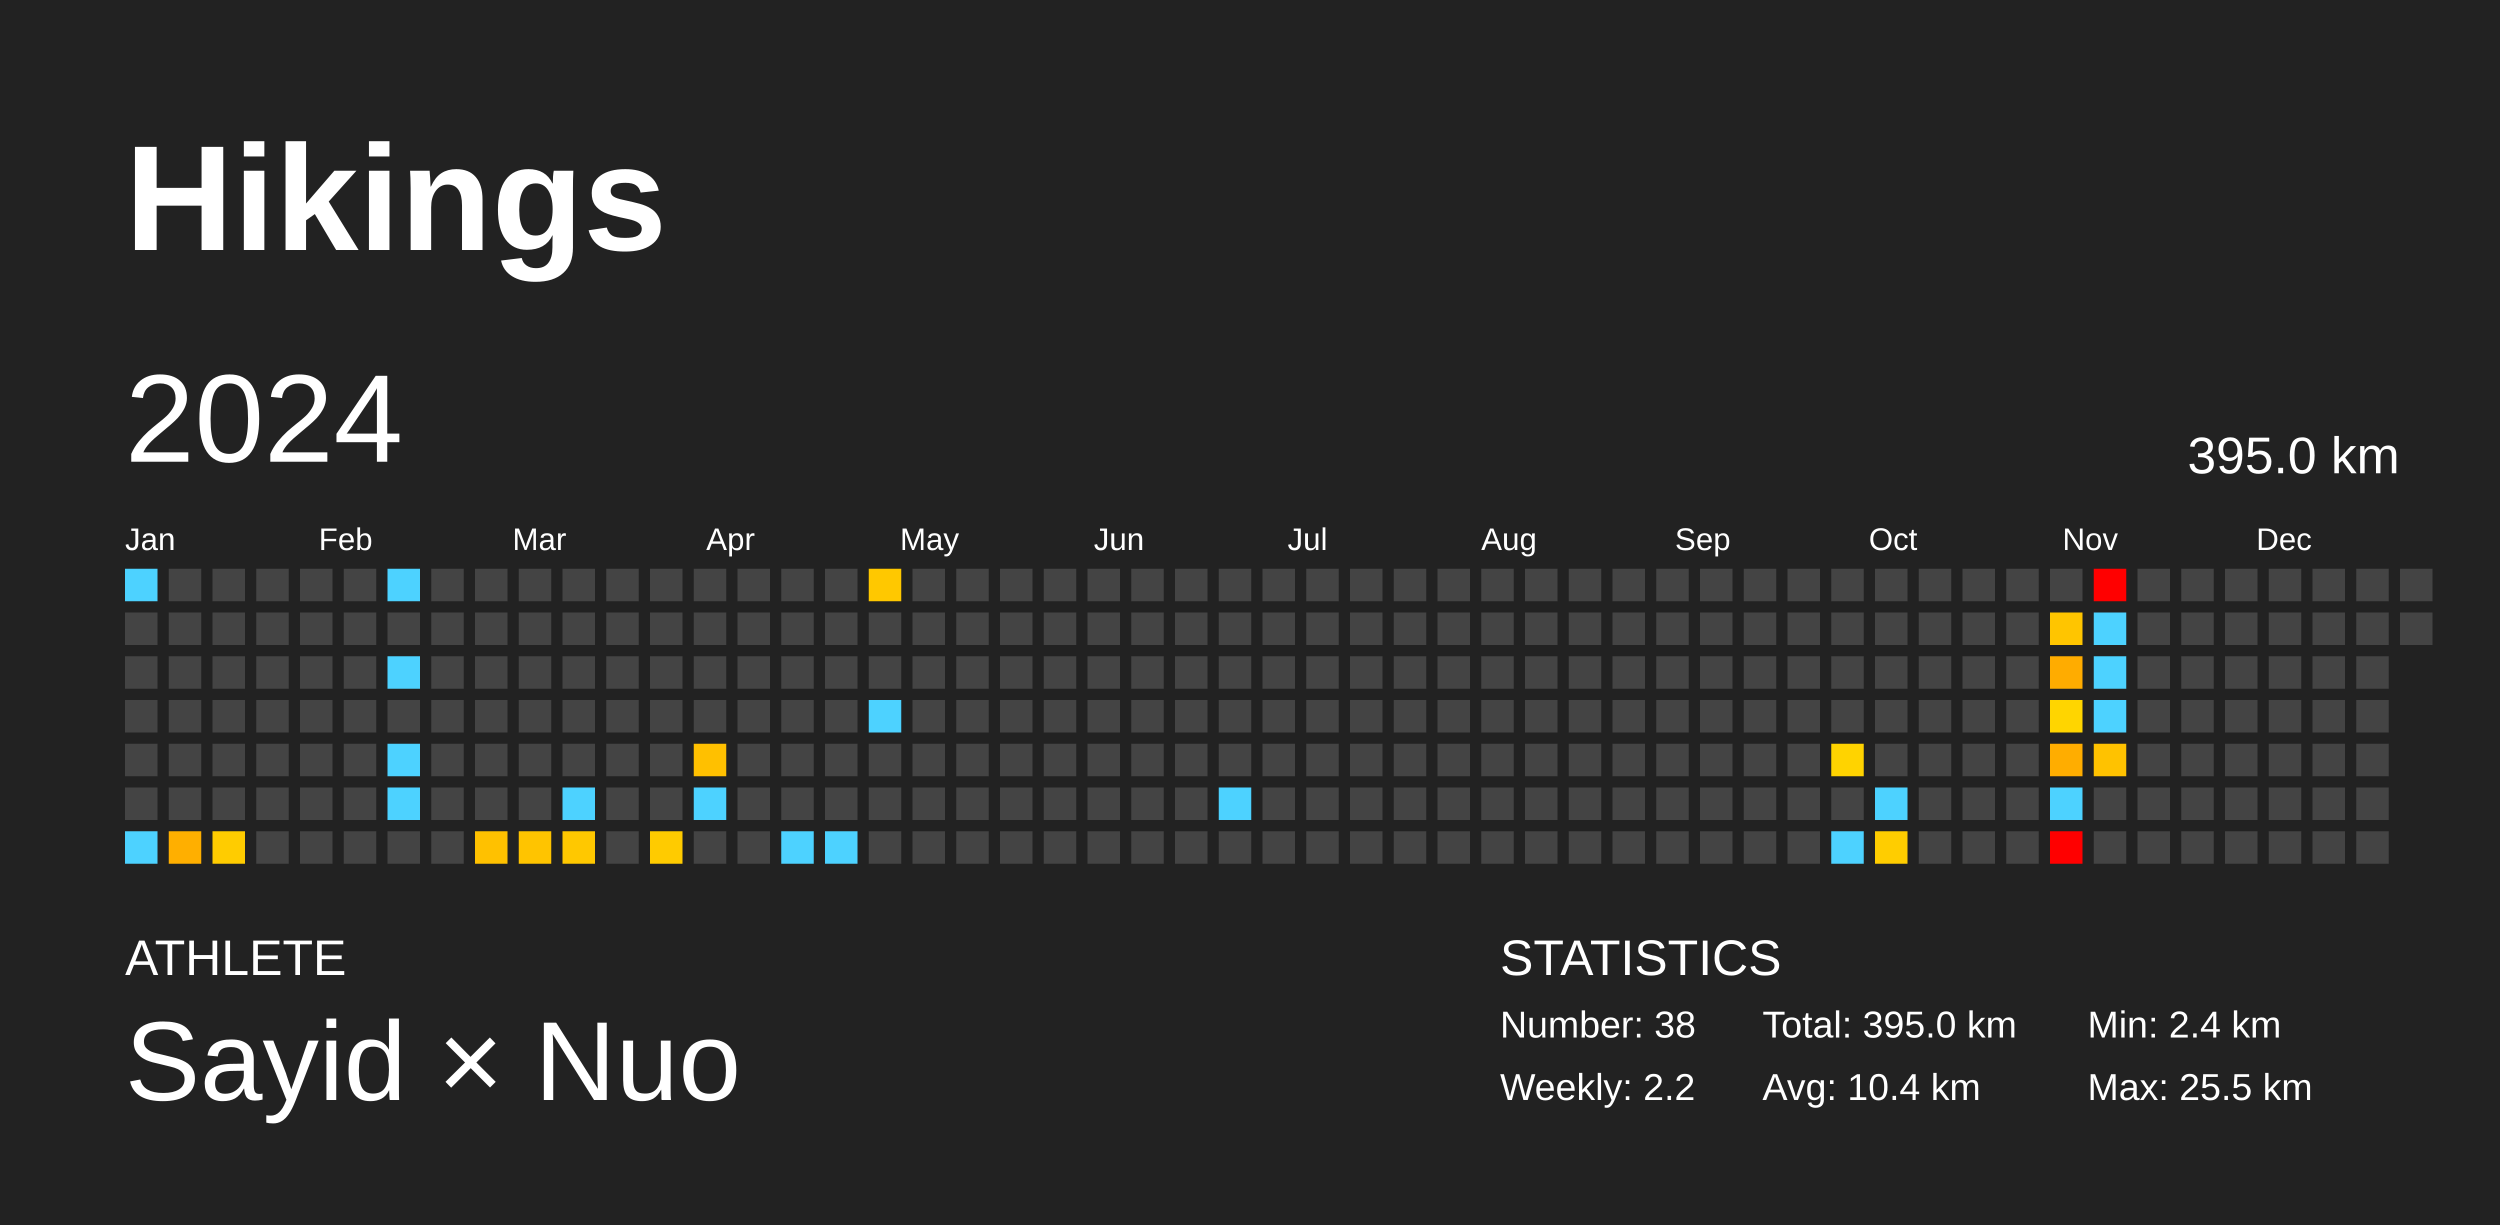
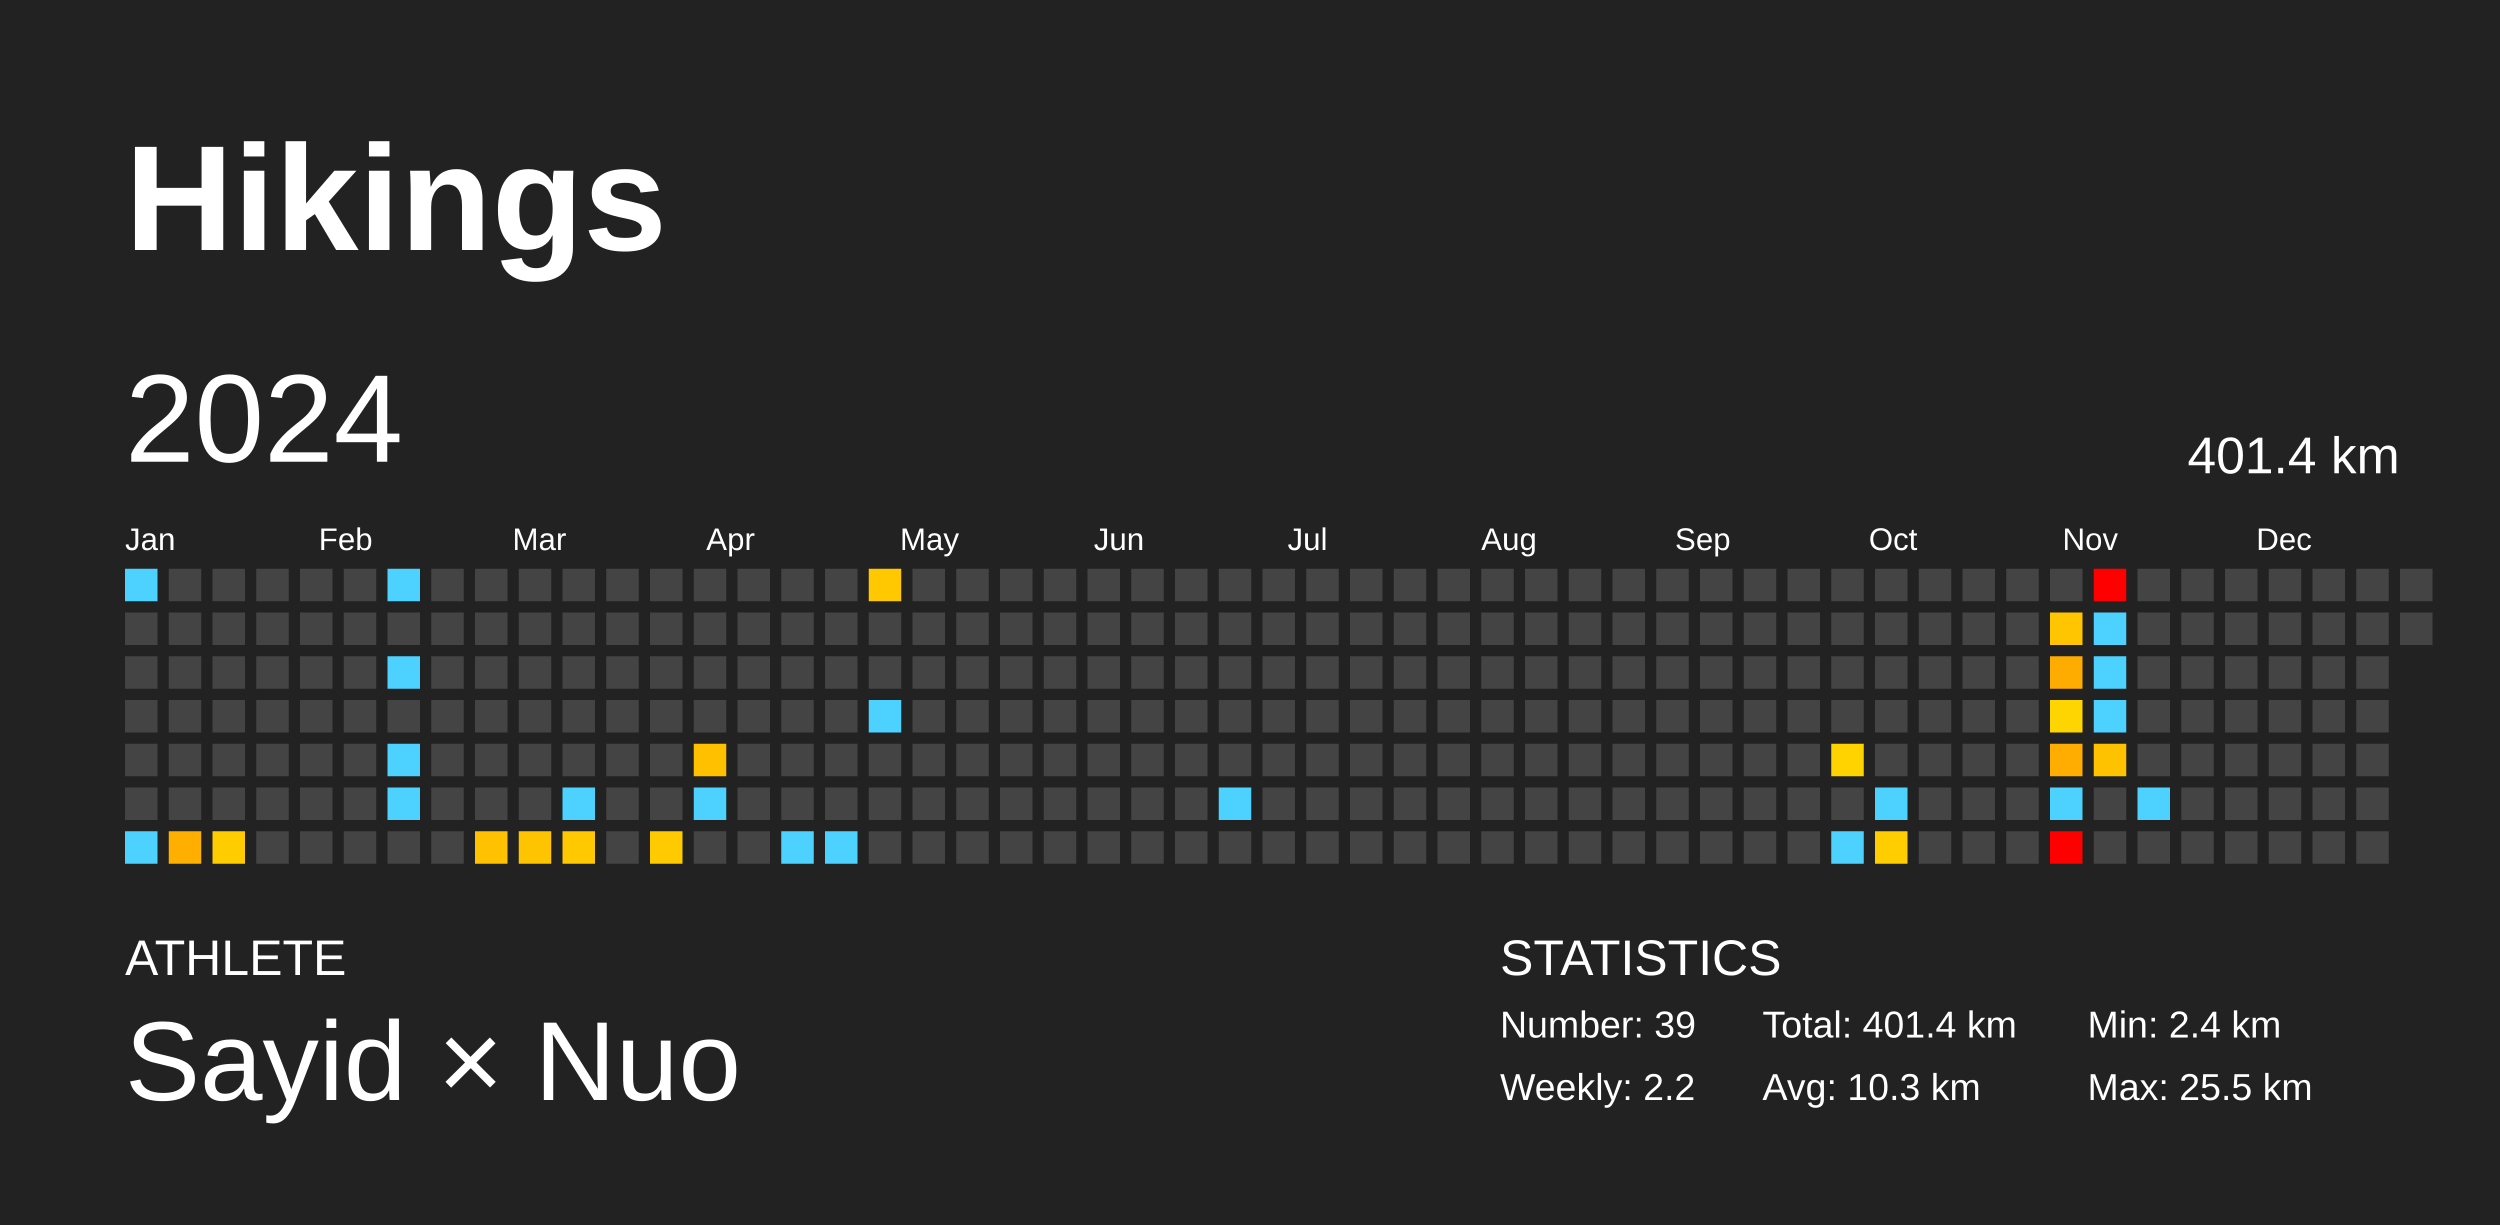
<svg xmlns="http://www.w3.org/2000/svg" baseProfile="full" height="98mm" version="1.1" viewBox="0,0,200,98" width="200mm">
  <defs />
  <rect fill="#222222" height="98" width="200" x="0" y="0" />
  <text fill="#FFFFFF" style="font-size:12px; font-family:Arial; font-weight:bold;" x="10" y="20">Hikings</text>
  <text fill="#FFFFFF" style="font-size:4px; font-family:Arial" x="10" y="78">ATHLETE</text>
  <text fill="#FFFFFF" style="font-size:9px; font-family:Arial" x="10" y="88">Sayid × Nuo</text>
  <text fill="#FFFFFF" style="font-size:4px; font-family:Arial" x="120" y="78">STATISTICS</text>
-   <text fill="#FFFFFF" style="font-size:3px; font-family:Arial" x="120" y="83">Number: 38</text>
+   <text fill="#FFFFFF" style="font-size:3px; font-family:Arial" x="120" y="83">Number: 39</text>
  <text fill="#FFFFFF" style="font-size:3px; font-family:Arial" x="120" y="88">Weekly: 2.2</text>
-   <text fill="#FFFFFF" style="font-size:3px; font-family:Arial" x="141" y="83">Total: 395.0 km</text>
-   <text fill="#FFFFFF" style="font-size:3px; font-family:Arial" x="141" y="88">Avg: 10.4 km</text>
+   <text fill="#FFFFFF" style="font-size:3px; font-family:Arial" x="141" y="83">Total: 401.4 km</text>
+   <text fill="#FFFFFF" style="font-size:3px; font-family:Arial" x="141" y="88">Avg: 10.3 km</text>
  <text fill="#FFFFFF" style="font-size:3px; font-family:Arial" x="167" y="83">Min: 2.4 km</text>
  <text fill="#FFFFFF" style="font-size:3px; font-family:Arial" x="167" y="88">Max: 25.5 km</text>
  <text dominant-baseline="hanging" fill="#FFFFFF" style="font-size:10.0px; font-family:Arial;" x="10" y="30">2024</text>
-   <text dominant-baseline="hanging" fill="#FFFFFF" style="font-size:4.125px; font-family:Arial;" x="175" y="35">395.0 km</text>
+   <text dominant-baseline="hanging" fill="#FFFFFF" style="font-size:4.125px; font-family:Arial;" x="175" y="35">401.4 km</text>
  <text fill="#FFFFFF" style="font-size:2.5px; font-family:Arial" x="10.0" y="44">Jan</text>
  <text fill="#FFFFFF" style="font-size:2.5px; font-family:Arial" x="25.5" y="44">Feb</text>
  <text fill="#FFFFFF" style="font-size:2.5px; font-family:Arial" x="41.0" y="44">Mar</text>
  <text fill="#FFFFFF" style="font-size:2.5px; font-family:Arial" x="56.5" y="44">Apr</text>
  <text fill="#FFFFFF" style="font-size:2.5px; font-family:Arial" x="72.0" y="44">May</text>
  <text fill="#FFFFFF" style="font-size:2.5px; font-family:Arial" x="87.5" y="44">Jun</text>
  <text fill="#FFFFFF" style="font-size:2.5px; font-family:Arial" x="103.0" y="44">Jul</text>
  <text fill="#FFFFFF" style="font-size:2.5px; font-family:Arial" x="118.5" y="44">Aug</text>
  <text fill="#FFFFFF" style="font-size:2.5px; font-family:Arial" x="134.0" y="44">Sep</text>
  <text fill="#FFFFFF" style="font-size:2.5px; font-family:Arial" x="149.5" y="44">Oct</text>
  <text fill="#FFFFFF" style="font-size:2.5px; font-family:Arial" x="165.0" y="44">Nov</text>
  <text fill="#FFFFFF" style="font-size:2.5px; font-family:Arial" x="180.5" y="44">Dec</text>
  <rect fill="#4dd2ff" height="2.6" width="2.6" x="10.0" y="45.5" />
  <rect fill="#444444" height="2.6" width="2.6" x="10.0" y="49.0" />
  <rect fill="#444444" height="2.6" width="2.6" x="10.0" y="52.5" />
  <rect fill="#444444" height="2.6" width="2.6" x="10.0" y="56.0" />
  <rect fill="#444444" height="2.6" width="2.6" x="10.0" y="59.5" />
  <rect fill="#444444" height="2.6" width="2.6" x="10.0" y="63.0" />
  <rect fill="#4dd2ff" height="2.6" width="2.6" x="10.0" y="66.5" />
  <rect fill="#444444" height="2.6" width="2.6" x="13.5" y="45.5" />
  <rect fill="#444444" height="2.6" width="2.6" x="13.5" y="49.0" />
  <rect fill="#444444" height="2.6" width="2.6" x="13.5" y="52.5" />
  <rect fill="#444444" height="2.6" width="2.6" x="13.5" y="56.0" />
  <rect fill="#444444" height="2.6" width="2.6" x="13.5" y="59.5" />
  <rect fill="#444444" height="2.6" width="2.6" x="13.5" y="63.0" />
  <rect fill="#ffaf00" height="2.6" width="2.6" x="13.5" y="66.5" />
  <rect fill="#444444" height="2.6" width="2.6" x="17.0" y="45.5" />
  <rect fill="#444444" height="2.6" width="2.6" x="17.0" y="49.0" />
  <rect fill="#444444" height="2.6" width="2.6" x="17.0" y="52.5" />
  <rect fill="#444444" height="2.6" width="2.6" x="17.0" y="56.0" />
  <rect fill="#444444" height="2.6" width="2.6" x="17.0" y="59.5" />
  <rect fill="#444444" height="2.6" width="2.6" x="17.0" y="63.0" />
  <rect fill="#ffcc00" height="2.6" width="2.6" x="17.0" y="66.5" />
  <rect fill="#444444" height="2.6" width="2.6" x="20.5" y="45.5" />
  <rect fill="#444444" height="2.6" width="2.6" x="20.5" y="49.0" />
  <rect fill="#444444" height="2.6" width="2.6" x="20.5" y="52.5" />
  <rect fill="#444444" height="2.6" width="2.6" x="20.5" y="56.0" />
  <rect fill="#444444" height="2.6" width="2.6" x="20.5" y="59.5" />
  <rect fill="#444444" height="2.6" width="2.6" x="20.5" y="63.0" />
  <rect fill="#444444" height="2.6" width="2.6" x="20.5" y="66.5" />
  <rect fill="#444444" height="2.6" width="2.6" x="24.0" y="45.5" />
  <rect fill="#444444" height="2.6" width="2.6" x="24.0" y="49.0" />
  <rect fill="#444444" height="2.6" width="2.6" x="24.0" y="52.5" />
  <rect fill="#444444" height="2.6" width="2.6" x="24.0" y="56.0" />
  <rect fill="#444444" height="2.6" width="2.6" x="24.0" y="59.5" />
  <rect fill="#444444" height="2.6" width="2.6" x="24.0" y="63.0" />
  <rect fill="#444444" height="2.6" width="2.6" x="24.0" y="66.5" />
  <rect fill="#444444" height="2.6" width="2.6" x="27.5" y="45.5" />
  <rect fill="#444444" height="2.6" width="2.6" x="27.5" y="49.0" />
  <rect fill="#444444" height="2.6" width="2.6" x="27.5" y="52.5" />
  <rect fill="#444444" height="2.6" width="2.6" x="27.5" y="56.0" />
  <rect fill="#444444" height="2.6" width="2.6" x="27.5" y="59.5" />
  <rect fill="#444444" height="2.6" width="2.6" x="27.5" y="63.0" />
  <rect fill="#444444" height="2.6" width="2.6" x="27.5" y="66.5" />
  <rect fill="#4dd2ff" height="2.6" width="2.6" x="31.0" y="45.5" />
  <rect fill="#444444" height="2.6" width="2.6" x="31.0" y="49.0" />
  <rect fill="#4dd2ff" height="2.6" width="2.6" x="31.0" y="52.5" />
  <rect fill="#444444" height="2.6" width="2.6" x="31.0" y="56.0" />
  <rect fill="#4dd2ff" height="2.6" width="2.6" x="31.0" y="59.5" />
  <rect fill="#4dd2ff" height="2.6" width="2.6" x="31.0" y="63.0" />
  <rect fill="#444444" height="2.6" width="2.6" x="31.0" y="66.5" />
  <rect fill="#444444" height="2.6" width="2.6" x="34.5" y="45.5" />
  <rect fill="#444444" height="2.6" width="2.6" x="34.5" y="49.0" />
  <rect fill="#444444" height="2.6" width="2.6" x="34.5" y="52.5" />
  <rect fill="#444444" height="2.6" width="2.6" x="34.5" y="56.0" />
  <rect fill="#444444" height="2.6" width="2.6" x="34.5" y="59.5" />
  <rect fill="#444444" height="2.6" width="2.6" x="34.5" y="63.0" />
  <rect fill="#444444" height="2.6" width="2.6" x="34.5" y="66.5" />
  <rect fill="#444444" height="2.6" width="2.6" x="38.0" y="45.5" />
  <rect fill="#444444" height="2.6" width="2.6" x="38.0" y="49.0" />
  <rect fill="#444444" height="2.6" width="2.6" x="38.0" y="52.5" />
  <rect fill="#444444" height="2.6" width="2.6" x="38.0" y="56.0" />
  <rect fill="#444444" height="2.6" width="2.6" x="38.0" y="59.5" />
  <rect fill="#444444" height="2.6" width="2.6" x="38.0" y="63.0" />
  <rect fill="#ffc100" height="2.6" width="2.6" x="38.0" y="66.5" />
  <rect fill="#444444" height="2.6" width="2.6" x="41.5" y="45.5" />
  <rect fill="#444444" height="2.6" width="2.6" x="41.5" y="49.0" />
  <rect fill="#444444" height="2.6" width="2.6" x="41.5" y="52.5" />
  <rect fill="#444444" height="2.6" width="2.6" x="41.5" y="56.0" />
  <rect fill="#444444" height="2.6" width="2.6" x="41.5" y="59.5" />
  <rect fill="#444444" height="2.6" width="2.6" x="41.5" y="63.0" />
  <rect fill="#ffc400" height="2.6" width="2.6" x="41.5" y="66.5" />
  <rect fill="#444444" height="2.6" width="2.6" x="45.0" y="45.5" />
  <rect fill="#444444" height="2.6" width="2.6" x="45.0" y="49.0" />
  <rect fill="#444444" height="2.6" width="2.6" x="45.0" y="52.5" />
  <rect fill="#444444" height="2.6" width="2.6" x="45.0" y="56.0" />
  <rect fill="#444444" height="2.6" width="2.6" x="45.0" y="59.5" />
  <rect fill="#4dd2ff" height="2.6" width="2.6" x="45.0" y="63.0" />
  <rect fill="#ffc800" height="2.6" width="2.6" x="45.0" y="66.5" />
  <rect fill="#444444" height="2.6" width="2.6" x="48.5" y="45.5" />
  <rect fill="#444444" height="2.6" width="2.6" x="48.5" y="49.0" />
  <rect fill="#444444" height="2.6" width="2.6" x="48.5" y="52.5" />
  <rect fill="#444444" height="2.6" width="2.6" x="48.5" y="56.0" />
  <rect fill="#444444" height="2.6" width="2.6" x="48.5" y="59.5" />
  <rect fill="#444444" height="2.6" width="2.6" x="48.5" y="63.0" />
  <rect fill="#444444" height="2.6" width="2.6" x="48.5" y="66.5" />
  <rect fill="#444444" height="2.6" width="2.6" x="52.0" y="45.5" />
  <rect fill="#444444" height="2.6" width="2.6" x="52.0" y="49.0" />
  <rect fill="#444444" height="2.6" width="2.6" x="52.0" y="52.5" />
  <rect fill="#444444" height="2.6" width="2.6" x="52.0" y="56.0" />
  <rect fill="#444444" height="2.6" width="2.6" x="52.0" y="59.5" />
  <rect fill="#444444" height="2.6" width="2.6" x="52.0" y="63.0" />
  <rect fill="#ffcb00" height="2.6" width="2.6" x="52.0" y="66.5" />
  <rect fill="#444444" height="2.6" width="2.6" x="55.5" y="45.5" />
  <rect fill="#444444" height="2.6" width="2.6" x="55.5" y="49.0" />
  <rect fill="#444444" height="2.6" width="2.6" x="55.5" y="52.5" />
  <rect fill="#444444" height="2.6" width="2.6" x="55.5" y="56.0" />
  <rect fill="#ffc000" height="2.6" width="2.6" x="55.5" y="59.5" />
  <rect fill="#4dd2ff" height="2.6" width="2.6" x="55.5" y="63.0" />
  <rect fill="#444444" height="2.6" width="2.6" x="55.5" y="66.5" />
  <rect fill="#444444" height="2.6" width="2.6" x="59.0" y="45.5" />
  <rect fill="#444444" height="2.6" width="2.6" x="59.0" y="49.0" />
  <rect fill="#444444" height="2.6" width="2.6" x="59.0" y="52.5" />
  <rect fill="#444444" height="2.6" width="2.6" x="59.0" y="56.0" />
  <rect fill="#444444" height="2.6" width="2.6" x="59.0" y="59.5" />
  <rect fill="#444444" height="2.6" width="2.6" x="59.0" y="63.0" />
  <rect fill="#444444" height="2.6" width="2.6" x="59.0" y="66.5" />
  <rect fill="#444444" height="2.6" width="2.6" x="62.5" y="45.5" />
  <rect fill="#444444" height="2.6" width="2.6" x="62.5" y="49.0" />
  <rect fill="#444444" height="2.6" width="2.6" x="62.5" y="52.5" />
  <rect fill="#444444" height="2.6" width="2.6" x="62.5" y="56.0" />
  <rect fill="#444444" height="2.6" width="2.6" x="62.5" y="59.5" />
  <rect fill="#444444" height="2.6" width="2.6" x="62.5" y="63.0" />
  <rect fill="#4dd2ff" height="2.6" width="2.6" x="62.5" y="66.5" />
  <rect fill="#444444" height="2.6" width="2.6" x="66.0" y="45.5" />
  <rect fill="#444444" height="2.6" width="2.6" x="66.0" y="49.0" />
  <rect fill="#444444" height="2.6" width="2.6" x="66.0" y="52.5" />
  <rect fill="#444444" height="2.6" width="2.6" x="66.0" y="56.0" />
  <rect fill="#444444" height="2.6" width="2.6" x="66.0" y="59.5" />
  <rect fill="#444444" height="2.6" width="2.6" x="66.0" y="63.0" />
  <rect fill="#4dd2ff" height="2.6" width="2.6" x="66.0" y="66.5" />
  <rect fill="#ffc800" height="2.6" width="2.6" x="69.5" y="45.5" />
  <rect fill="#444444" height="2.6" width="2.6" x="69.5" y="49.0" />
  <rect fill="#444444" height="2.6" width="2.6" x="69.5" y="52.5" />
  <rect fill="#4dd2ff" height="2.6" width="2.6" x="69.5" y="56.0" />
  <rect fill="#444444" height="2.6" width="2.6" x="69.5" y="59.5" />
  <rect fill="#444444" height="2.6" width="2.6" x="69.5" y="63.0" />
  <rect fill="#444444" height="2.6" width="2.6" x="69.5" y="66.5" />
  <rect fill="#444444" height="2.6" width="2.6" x="73.0" y="45.5" />
  <rect fill="#444444" height="2.6" width="2.6" x="73.0" y="49.0" />
  <rect fill="#444444" height="2.6" width="2.6" x="73.0" y="52.5" />
  <rect fill="#444444" height="2.6" width="2.6" x="73.0" y="56.0" />
  <rect fill="#444444" height="2.6" width="2.6" x="73.0" y="59.5" />
  <rect fill="#444444" height="2.6" width="2.6" x="73.0" y="63.0" />
  <rect fill="#444444" height="2.6" width="2.6" x="73.0" y="66.5" />
  <rect fill="#444444" height="2.6" width="2.6" x="76.5" y="45.5" />
  <rect fill="#444444" height="2.6" width="2.6" x="76.5" y="49.0" />
  <rect fill="#444444" height="2.6" width="2.6" x="76.5" y="52.5" />
  <rect fill="#444444" height="2.6" width="2.6" x="76.5" y="56.0" />
  <rect fill="#444444" height="2.6" width="2.6" x="76.5" y="59.5" />
  <rect fill="#444444" height="2.6" width="2.6" x="76.5" y="63.0" />
  <rect fill="#444444" height="2.6" width="2.6" x="76.5" y="66.5" />
  <rect fill="#444444" height="2.6" width="2.6" x="80.0" y="45.5" />
  <rect fill="#444444" height="2.6" width="2.6" x="80.0" y="49.0" />
  <rect fill="#444444" height="2.6" width="2.6" x="80.0" y="52.5" />
  <rect fill="#444444" height="2.6" width="2.6" x="80.0" y="56.0" />
  <rect fill="#444444" height="2.6" width="2.6" x="80.0" y="59.5" />
  <rect fill="#444444" height="2.6" width="2.6" x="80.0" y="63.0" />
  <rect fill="#444444" height="2.6" width="2.6" x="80.0" y="66.5" />
  <rect fill="#444444" height="2.6" width="2.6" x="83.5" y="45.5" />
  <rect fill="#444444" height="2.6" width="2.6" x="83.5" y="49.0" />
  <rect fill="#444444" height="2.6" width="2.6" x="83.5" y="52.5" />
  <rect fill="#444444" height="2.6" width="2.6" x="83.5" y="56.0" />
  <rect fill="#444444" height="2.6" width="2.6" x="83.5" y="59.5" />
  <rect fill="#444444" height="2.6" width="2.6" x="83.5" y="63.0" />
  <rect fill="#444444" height="2.6" width="2.6" x="83.5" y="66.5" />
  <rect fill="#444444" height="2.6" width="2.6" x="87.0" y="45.5" />
  <rect fill="#444444" height="2.6" width="2.6" x="87.0" y="49.0" />
  <rect fill="#444444" height="2.6" width="2.6" x="87.0" y="52.5" />
  <rect fill="#444444" height="2.6" width="2.6" x="87.0" y="56.0" />
  <rect fill="#444444" height="2.6" width="2.6" x="87.0" y="59.5" />
  <rect fill="#444444" height="2.6" width="2.6" x="87.0" y="63.0" />
  <rect fill="#444444" height="2.6" width="2.6" x="87.0" y="66.5" />
  <rect fill="#444444" height="2.6" width="2.6" x="90.5" y="45.5" />
  <rect fill="#444444" height="2.6" width="2.6" x="90.5" y="49.0" />
  <rect fill="#444444" height="2.6" width="2.6" x="90.5" y="52.5" />
  <rect fill="#444444" height="2.6" width="2.6" x="90.5" y="56.0" />
  <rect fill="#444444" height="2.6" width="2.6" x="90.5" y="59.5" />
  <rect fill="#444444" height="2.6" width="2.6" x="90.5" y="63.0" />
  <rect fill="#444444" height="2.6" width="2.6" x="90.5" y="66.5" />
  <rect fill="#444444" height="2.6" width="2.6" x="94.0" y="45.5" />
  <rect fill="#444444" height="2.6" width="2.6" x="94.0" y="49.0" />
  <rect fill="#444444" height="2.6" width="2.6" x="94.0" y="52.5" />
  <rect fill="#444444" height="2.6" width="2.6" x="94.0" y="56.0" />
  <rect fill="#444444" height="2.6" width="2.6" x="94.0" y="59.5" />
  <rect fill="#444444" height="2.6" width="2.6" x="94.0" y="63.0" />
  <rect fill="#444444" height="2.6" width="2.6" x="94.0" y="66.5" />
  <rect fill="#444444" height="2.6" width="2.6" x="97.5" y="45.5" />
  <rect fill="#444444" height="2.6" width="2.6" x="97.5" y="49.0" />
  <rect fill="#444444" height="2.6" width="2.6" x="97.5" y="52.5" />
  <rect fill="#444444" height="2.6" width="2.6" x="97.5" y="56.0" />
  <rect fill="#444444" height="2.6" width="2.6" x="97.5" y="59.5" />
  <rect fill="#4dd2ff" height="2.6" width="2.6" x="97.5" y="63.0" />
  <rect fill="#444444" height="2.6" width="2.6" x="97.5" y="66.5" />
  <rect fill="#444444" height="2.6" width="2.6" x="101.0" y="45.5" />
  <rect fill="#444444" height="2.6" width="2.6" x="101.0" y="49.0" />
  <rect fill="#444444" height="2.6" width="2.6" x="101.0" y="52.5" />
  <rect fill="#444444" height="2.6" width="2.6" x="101.0" y="56.0" />
  <rect fill="#444444" height="2.6" width="2.6" x="101.0" y="59.5" />
  <rect fill="#444444" height="2.6" width="2.6" x="101.0" y="63.0" />
  <rect fill="#444444" height="2.6" width="2.6" x="101.0" y="66.5" />
  <rect fill="#444444" height="2.6" width="2.6" x="104.5" y="45.5" />
  <rect fill="#444444" height="2.6" width="2.6" x="104.5" y="49.0" />
  <rect fill="#444444" height="2.6" width="2.6" x="104.5" y="52.5" />
  <rect fill="#444444" height="2.6" width="2.6" x="104.5" y="56.0" />
  <rect fill="#444444" height="2.6" width="2.6" x="104.5" y="59.5" />
  <rect fill="#444444" height="2.6" width="2.6" x="104.5" y="63.0" />
  <rect fill="#444444" height="2.6" width="2.6" x="104.5" y="66.5" />
  <rect fill="#444444" height="2.6" width="2.6" x="108.0" y="45.5" />
  <rect fill="#444444" height="2.6" width="2.6" x="108.0" y="49.0" />
  <rect fill="#444444" height="2.6" width="2.6" x="108.0" y="52.5" />
  <rect fill="#444444" height="2.6" width="2.6" x="108.0" y="56.0" />
  <rect fill="#444444" height="2.6" width="2.6" x="108.0" y="59.5" />
  <rect fill="#444444" height="2.6" width="2.6" x="108.0" y="63.0" />
  <rect fill="#444444" height="2.6" width="2.6" x="108.0" y="66.5" />
  <rect fill="#444444" height="2.6" width="2.6" x="111.5" y="45.5" />
  <rect fill="#444444" height="2.6" width="2.6" x="111.5" y="49.0" />
  <rect fill="#444444" height="2.6" width="2.6" x="111.5" y="52.5" />
  <rect fill="#444444" height="2.6" width="2.6" x="111.5" y="56.0" />
  <rect fill="#444444" height="2.6" width="2.6" x="111.5" y="59.5" />
  <rect fill="#444444" height="2.6" width="2.6" x="111.5" y="63.0" />
  <rect fill="#444444" height="2.6" width="2.6" x="111.5" y="66.5" />
  <rect fill="#444444" height="2.6" width="2.6" x="115.0" y="45.5" />
  <rect fill="#444444" height="2.6" width="2.6" x="115.0" y="49.0" />
  <rect fill="#444444" height="2.6" width="2.6" x="115.0" y="52.5" />
  <rect fill="#444444" height="2.6" width="2.6" x="115.0" y="56.0" />
  <rect fill="#444444" height="2.6" width="2.6" x="115.0" y="59.5" />
  <rect fill="#444444" height="2.6" width="2.6" x="115.0" y="63.0" />
  <rect fill="#444444" height="2.6" width="2.6" x="115.0" y="66.5" />
  <rect fill="#444444" height="2.6" width="2.6" x="118.5" y="45.5" />
  <rect fill="#444444" height="2.6" width="2.6" x="118.5" y="49.0" />
  <rect fill="#444444" height="2.6" width="2.6" x="118.5" y="52.5" />
  <rect fill="#444444" height="2.6" width="2.6" x="118.5" y="56.0" />
  <rect fill="#444444" height="2.6" width="2.6" x="118.5" y="59.5" />
  <rect fill="#444444" height="2.6" width="2.6" x="118.5" y="63.0" />
  <rect fill="#444444" height="2.6" width="2.6" x="118.5" y="66.5" />
  <rect fill="#444444" height="2.6" width="2.6" x="122.0" y="45.5" />
  <rect fill="#444444" height="2.6" width="2.6" x="122.0" y="49.0" />
  <rect fill="#444444" height="2.6" width="2.6" x="122.0" y="52.5" />
  <rect fill="#444444" height="2.6" width="2.6" x="122.0" y="56.0" />
  <rect fill="#444444" height="2.6" width="2.6" x="122.0" y="59.5" />
  <rect fill="#444444" height="2.6" width="2.6" x="122.0" y="63.0" />
  <rect fill="#444444" height="2.6" width="2.6" x="122.0" y="66.5" />
  <rect fill="#444444" height="2.6" width="2.6" x="125.5" y="45.5" />
  <rect fill="#444444" height="2.6" width="2.6" x="125.5" y="49.0" />
  <rect fill="#444444" height="2.6" width="2.6" x="125.5" y="52.5" />
  <rect fill="#444444" height="2.6" width="2.6" x="125.5" y="56.0" />
  <rect fill="#444444" height="2.6" width="2.6" x="125.5" y="59.5" />
  <rect fill="#444444" height="2.6" width="2.6" x="125.5" y="63.0" />
  <rect fill="#444444" height="2.6" width="2.6" x="125.5" y="66.5" />
  <rect fill="#444444" height="2.6" width="2.6" x="129.0" y="45.5" />
  <rect fill="#444444" height="2.6" width="2.6" x="129.0" y="49.0" />
  <rect fill="#444444" height="2.6" width="2.6" x="129.0" y="52.5" />
  <rect fill="#444444" height="2.6" width="2.6" x="129.0" y="56.0" />
  <rect fill="#444444" height="2.6" width="2.6" x="129.0" y="59.5" />
  <rect fill="#444444" height="2.6" width="2.6" x="129.0" y="63.0" />
  <rect fill="#444444" height="2.6" width="2.6" x="129.0" y="66.5" />
  <rect fill="#444444" height="2.6" width="2.6" x="132.5" y="45.5" />
  <rect fill="#444444" height="2.6" width="2.6" x="132.5" y="49.0" />
  <rect fill="#444444" height="2.6" width="2.6" x="132.5" y="52.5" />
  <rect fill="#444444" height="2.6" width="2.6" x="132.5" y="56.0" />
  <rect fill="#444444" height="2.6" width="2.6" x="132.5" y="59.5" />
  <rect fill="#444444" height="2.6" width="2.6" x="132.5" y="63.0" />
  <rect fill="#444444" height="2.6" width="2.6" x="132.5" y="66.5" />
  <rect fill="#444444" height="2.6" width="2.6" x="136.0" y="45.5" />
  <rect fill="#444444" height="2.6" width="2.6" x="136.0" y="49.0" />
  <rect fill="#444444" height="2.6" width="2.6" x="136.0" y="52.5" />
  <rect fill="#444444" height="2.6" width="2.6" x="136.0" y="56.0" />
  <rect fill="#444444" height="2.6" width="2.6" x="136.0" y="59.5" />
  <rect fill="#444444" height="2.6" width="2.6" x="136.0" y="63.0" />
  <rect fill="#444444" height="2.6" width="2.6" x="136.0" y="66.5" />
  <rect fill="#444444" height="2.6" width="2.6" x="139.5" y="45.5" />
  <rect fill="#444444" height="2.6" width="2.6" x="139.5" y="49.0" />
  <rect fill="#444444" height="2.6" width="2.6" x="139.5" y="52.5" />
  <rect fill="#444444" height="2.6" width="2.6" x="139.5" y="56.0" />
  <rect fill="#444444" height="2.6" width="2.6" x="139.5" y="59.5" />
  <rect fill="#444444" height="2.6" width="2.6" x="139.5" y="63.0" />
  <rect fill="#444444" height="2.6" width="2.6" x="139.5" y="66.5" />
  <rect fill="#444444" height="2.6" width="2.6" x="143.0" y="45.5" />
  <rect fill="#444444" height="2.6" width="2.6" x="143.0" y="49.0" />
  <rect fill="#444444" height="2.6" width="2.6" x="143.0" y="52.5" />
  <rect fill="#444444" height="2.6" width="2.6" x="143.0" y="56.0" />
  <rect fill="#444444" height="2.6" width="2.6" x="143.0" y="59.5" />
  <rect fill="#444444" height="2.6" width="2.6" x="143.0" y="63.0" />
  <rect fill="#444444" height="2.6" width="2.6" x="143.0" y="66.5" />
  <rect fill="#444444" height="2.6" width="2.6" x="146.5" y="45.5" />
  <rect fill="#444444" height="2.6" width="2.6" x="146.5" y="49.0" />
  <rect fill="#444444" height="2.6" width="2.6" x="146.5" y="52.5" />
  <rect fill="#444444" height="2.6" width="2.6" x="146.5" y="56.0" />
  <rect fill="#ffd300" height="2.6" width="2.6" x="146.5" y="59.5" />
  <rect fill="#444444" height="2.6" width="2.6" x="146.5" y="63.0" />
  <rect fill="#4dd2ff" height="2.6" width="2.6" x="146.5" y="66.5" />
  <rect fill="#444444" height="2.6" width="2.6" x="150.0" y="45.5" />
  <rect fill="#444444" height="2.6" width="2.6" x="150.0" y="49.0" />
  <rect fill="#444444" height="2.6" width="2.6" x="150.0" y="52.5" />
  <rect fill="#444444" height="2.6" width="2.6" x="150.0" y="56.0" />
  <rect fill="#444444" height="2.6" width="2.6" x="150.0" y="59.5" />
  <rect fill="#4dd2ff" height="2.6" width="2.6" x="150.0" y="63.0" />
  <rect fill="#ffcd00" height="2.6" width="2.6" x="150.0" y="66.5" />
  <rect fill="#444444" height="2.6" width="2.6" x="153.5" y="45.5" />
  <rect fill="#444444" height="2.6" width="2.6" x="153.5" y="49.0" />
  <rect fill="#444444" height="2.6" width="2.6" x="153.5" y="52.5" />
  <rect fill="#444444" height="2.6" width="2.6" x="153.5" y="56.0" />
  <rect fill="#444444" height="2.6" width="2.6" x="153.5" y="59.5" />
  <rect fill="#444444" height="2.6" width="2.6" x="153.5" y="63.0" />
  <rect fill="#444444" height="2.6" width="2.6" x="153.5" y="66.5" />
  <rect fill="#444444" height="2.6" width="2.6" x="157.0" y="45.5" />
  <rect fill="#444444" height="2.6" width="2.6" x="157.0" y="49.0" />
  <rect fill="#444444" height="2.6" width="2.6" x="157.0" y="52.5" />
  <rect fill="#444444" height="2.6" width="2.6" x="157.0" y="56.0" />
  <rect fill="#444444" height="2.6" width="2.6" x="157.0" y="59.5" />
  <rect fill="#444444" height="2.6" width="2.6" x="157.0" y="63.0" />
  <rect fill="#444444" height="2.6" width="2.6" x="157.0" y="66.5" />
  <rect fill="#444444" height="2.6" width="2.6" x="160.5" y="45.5" />
  <rect fill="#444444" height="2.6" width="2.6" x="160.5" y="49.0" />
  <rect fill="#444444" height="2.6" width="2.6" x="160.5" y="52.5" />
  <rect fill="#444444" height="2.6" width="2.6" x="160.5" y="56.0" />
  <rect fill="#444444" height="2.6" width="2.6" x="160.5" y="59.5" />
  <rect fill="#444444" height="2.6" width="2.6" x="160.5" y="63.0" />
  <rect fill="#444444" height="2.6" width="2.6" x="160.5" y="66.5" />
  <rect fill="#444444" height="2.6" width="2.6" x="164.0" y="45.5" />
  <rect fill="#ffc500" height="2.6" width="2.6" x="164.0" y="49.0" />
  <rect fill="#ffac00" height="2.6" width="2.6" x="164.0" y="52.5" />
  <rect fill="#ffd500" height="2.6" width="2.6" x="164.0" y="56.0" />
  <rect fill="#ffad00" height="2.6" width="2.6" x="164.0" y="59.5" />
  <rect fill="#4dd2ff" height="2.6" width="2.6" x="164.0" y="63.0" />
  <rect fill="red" height="2.6" width="2.6" x="164.0" y="66.5" />
  <rect fill="red" height="2.6" width="2.6" x="167.5" y="45.5" />
  <rect fill="#4dd2ff" height="2.6" width="2.6" x="167.5" y="49.0" />
  <rect fill="#4dd2ff" height="2.6" width="2.6" x="167.5" y="52.5" />
  <rect fill="#4dd2ff" height="2.6" width="2.6" x="167.5" y="56.0" />
  <rect fill="#ffc200" height="2.6" width="2.6" x="167.5" y="59.5" />
  <rect fill="#444444" height="2.6" width="2.6" x="167.5" y="63.0" />
  <rect fill="#444444" height="2.6" width="2.6" x="167.5" y="66.5" />
  <rect fill="#444444" height="2.6" width="2.6" x="171.0" y="45.5" />
  <rect fill="#444444" height="2.6" width="2.6" x="171.0" y="49.0" />
  <rect fill="#444444" height="2.6" width="2.6" x="171.0" y="52.5" />
  <rect fill="#444444" height="2.6" width="2.6" x="171.0" y="56.0" />
  <rect fill="#444444" height="2.6" width="2.6" x="171.0" y="59.5" />
-   <rect fill="#444444" height="2.6" width="2.6" x="171.0" y="63.0" />
+   <rect fill="#4dd2ff" height="2.6" width="2.6" x="171.0" y="63.0" />
  <rect fill="#444444" height="2.6" width="2.6" x="171.0" y="66.5" />
  <rect fill="#444444" height="2.6" width="2.6" x="174.5" y="45.5" />
  <rect fill="#444444" height="2.6" width="2.6" x="174.5" y="49.0" />
  <rect fill="#444444" height="2.6" width="2.6" x="174.5" y="52.5" />
  <rect fill="#444444" height="2.6" width="2.6" x="174.5" y="56.0" />
  <rect fill="#444444" height="2.6" width="2.6" x="174.5" y="59.5" />
  <rect fill="#444444" height="2.6" width="2.6" x="174.5" y="63.0" />
  <rect fill="#444444" height="2.6" width="2.6" x="174.5" y="66.5" />
  <rect fill="#444444" height="2.6" width="2.6" x="178.0" y="45.5" />
  <rect fill="#444444" height="2.6" width="2.6" x="178.0" y="49.0" />
  <rect fill="#444444" height="2.6" width="2.6" x="178.0" y="52.5" />
  <rect fill="#444444" height="2.6" width="2.6" x="178.0" y="56.0" />
  <rect fill="#444444" height="2.6" width="2.6" x="178.0" y="59.5" />
  <rect fill="#444444" height="2.6" width="2.6" x="178.0" y="63.0" />
  <rect fill="#444444" height="2.6" width="2.6" x="178.0" y="66.5" />
  <rect fill="#444444" height="2.6" width="2.6" x="181.5" y="45.5" />
  <rect fill="#444444" height="2.6" width="2.6" x="181.5" y="49.0" />
  <rect fill="#444444" height="2.6" width="2.6" x="181.5" y="52.5" />
  <rect fill="#444444" height="2.6" width="2.6" x="181.5" y="56.0" />
  <rect fill="#444444" height="2.6" width="2.6" x="181.5" y="59.5" />
  <rect fill="#444444" height="2.6" width="2.6" x="181.5" y="63.0" />
  <rect fill="#444444" height="2.6" width="2.6" x="181.5" y="66.5" />
  <rect fill="#444444" height="2.6" width="2.6" x="185.0" y="45.5" />
  <rect fill="#444444" height="2.6" width="2.6" x="185.0" y="49.0" />
  <rect fill="#444444" height="2.6" width="2.6" x="185.0" y="52.5" />
  <rect fill="#444444" height="2.6" width="2.6" x="185.0" y="56.0" />
  <rect fill="#444444" height="2.6" width="2.6" x="185.0" y="59.5" />
  <rect fill="#444444" height="2.6" width="2.6" x="185.0" y="63.0" />
  <rect fill="#444444" height="2.6" width="2.6" x="185.0" y="66.5" />
  <rect fill="#444444" height="2.6" width="2.6" x="188.5" y="45.5" />
  <rect fill="#444444" height="2.6" width="2.6" x="188.5" y="49.0" />
  <rect fill="#444444" height="2.6" width="2.6" x="188.5" y="52.5" />
  <rect fill="#444444" height="2.6" width="2.6" x="188.5" y="56.0" />
  <rect fill="#444444" height="2.6" width="2.6" x="188.5" y="59.5" />
  <rect fill="#444444" height="2.6" width="2.6" x="188.5" y="63.0" />
  <rect fill="#444444" height="2.6" width="2.6" x="188.5" y="66.5" />
  <rect fill="#444444" height="2.6" width="2.6" x="192.0" y="45.5" />
  <rect fill="#444444" height="2.6" width="2.6" x="192.0" y="49.0" />
</svg>
